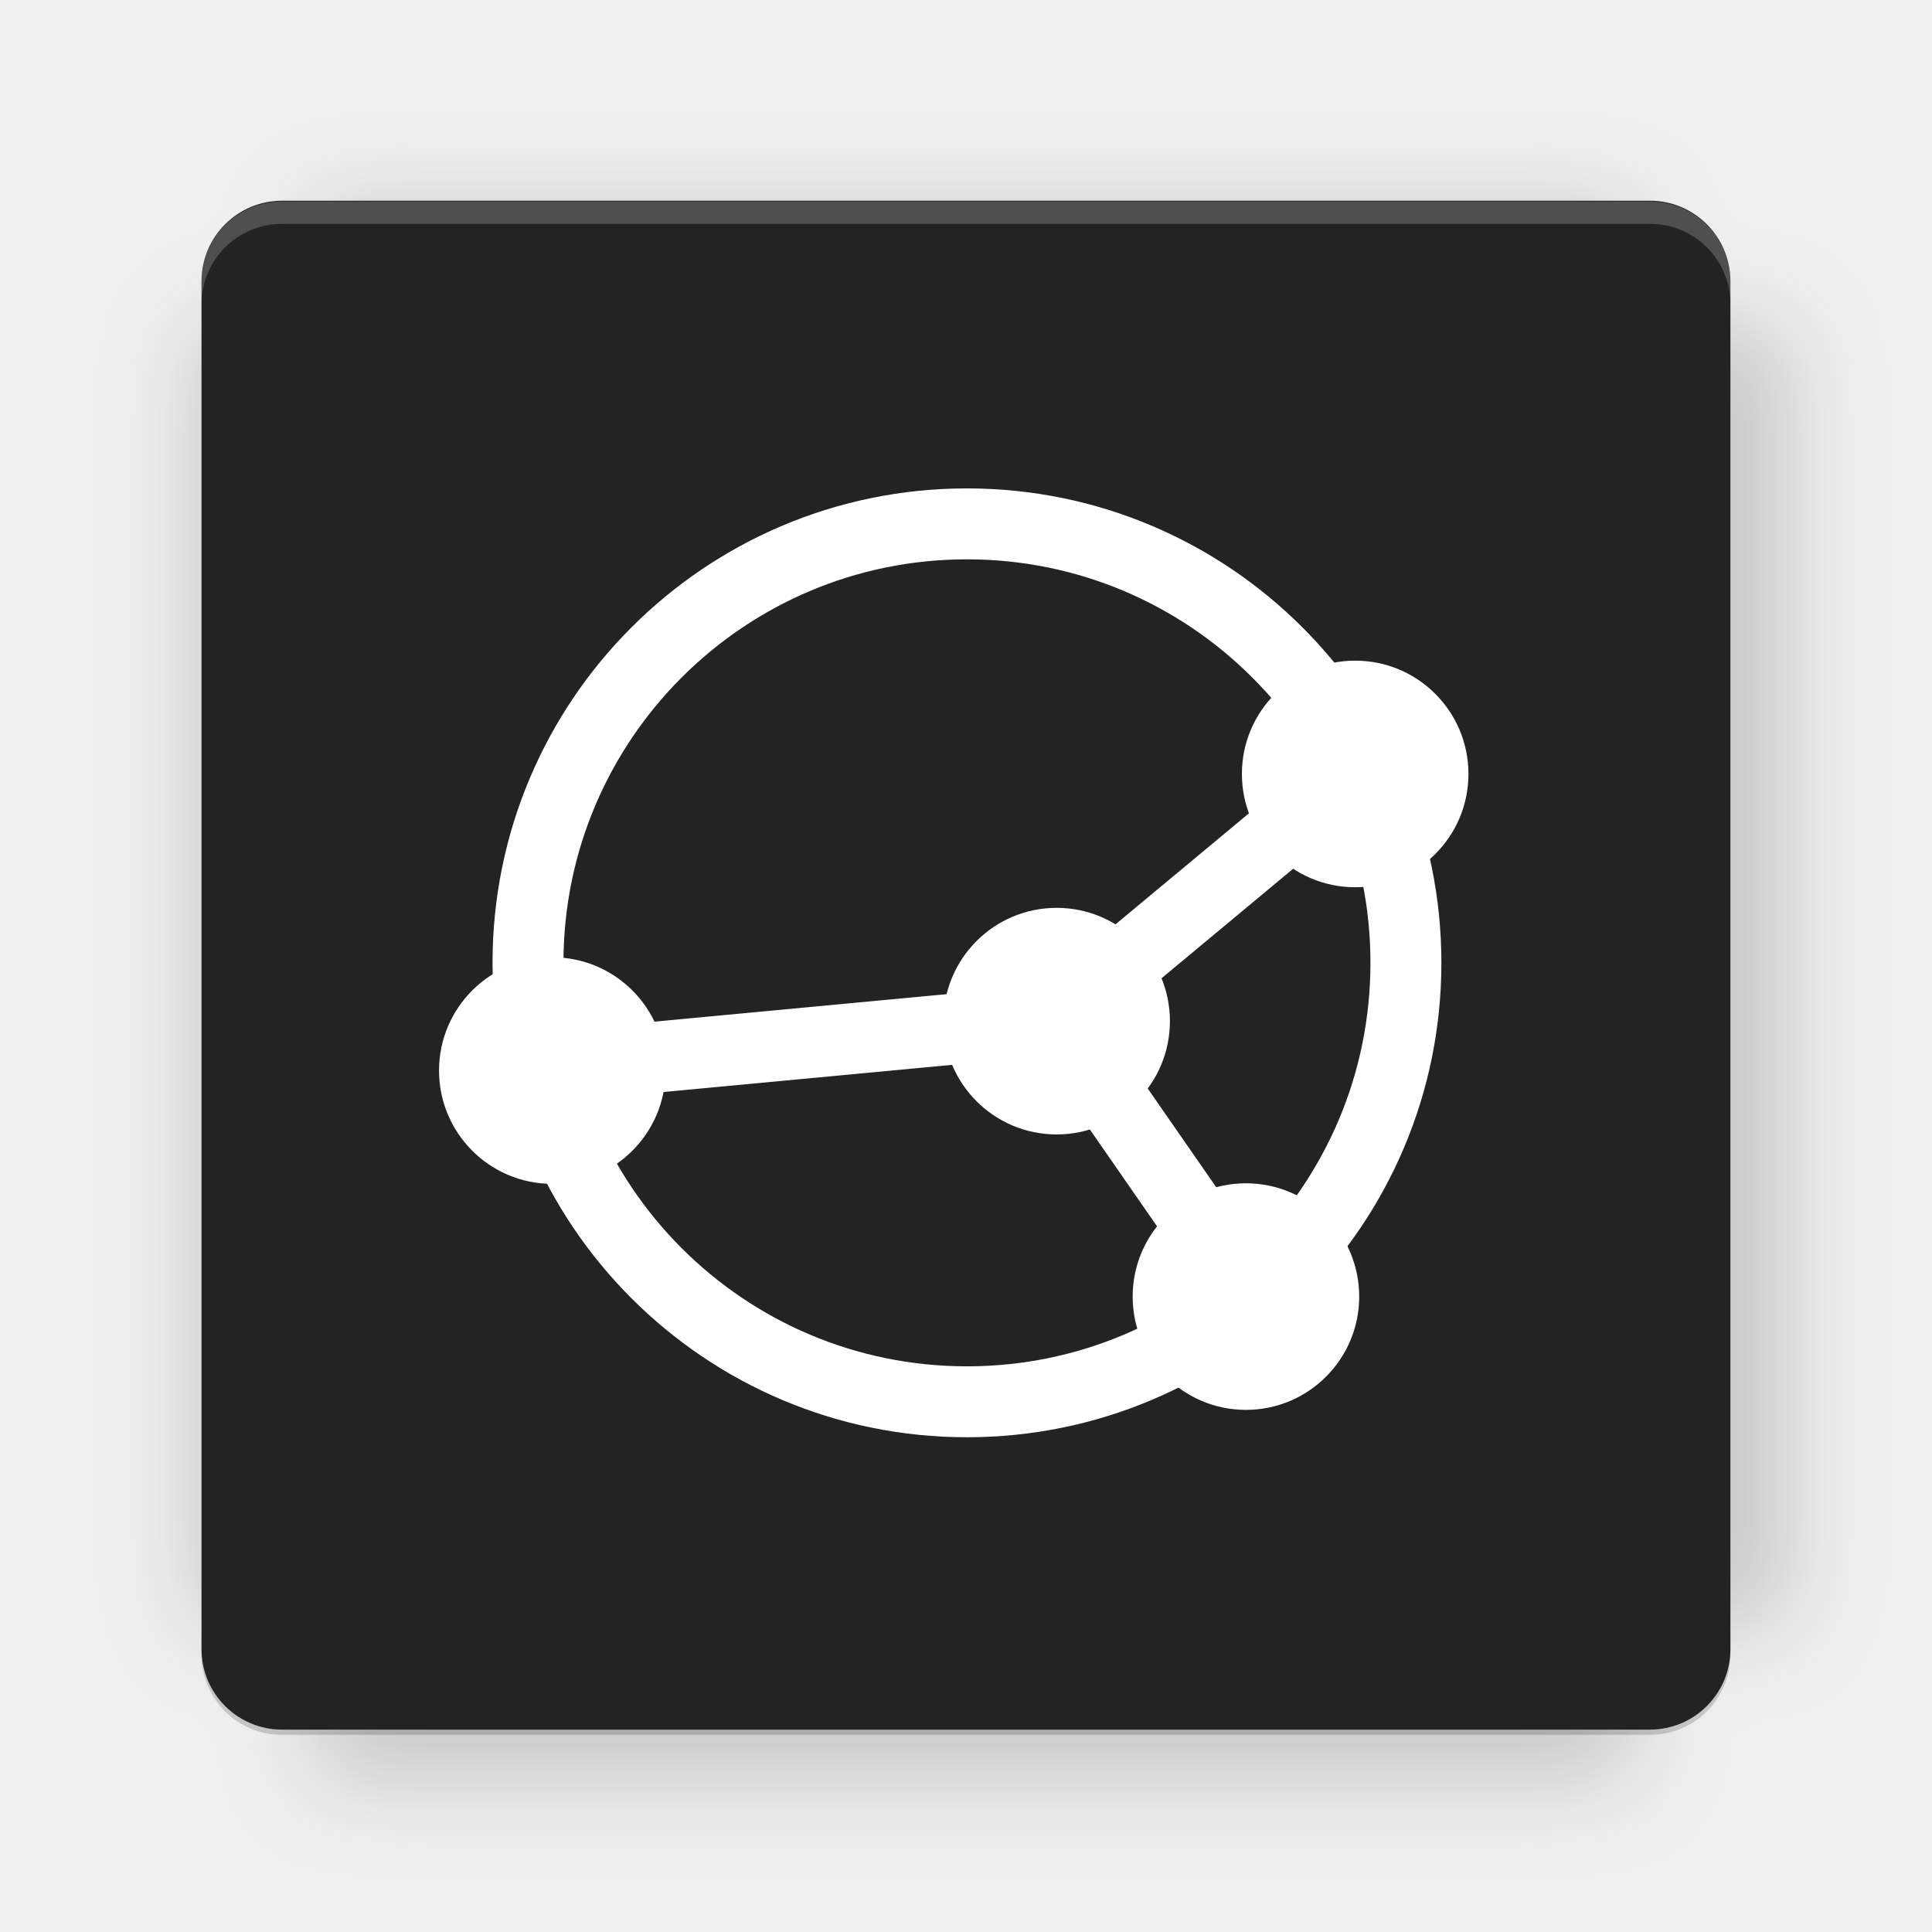
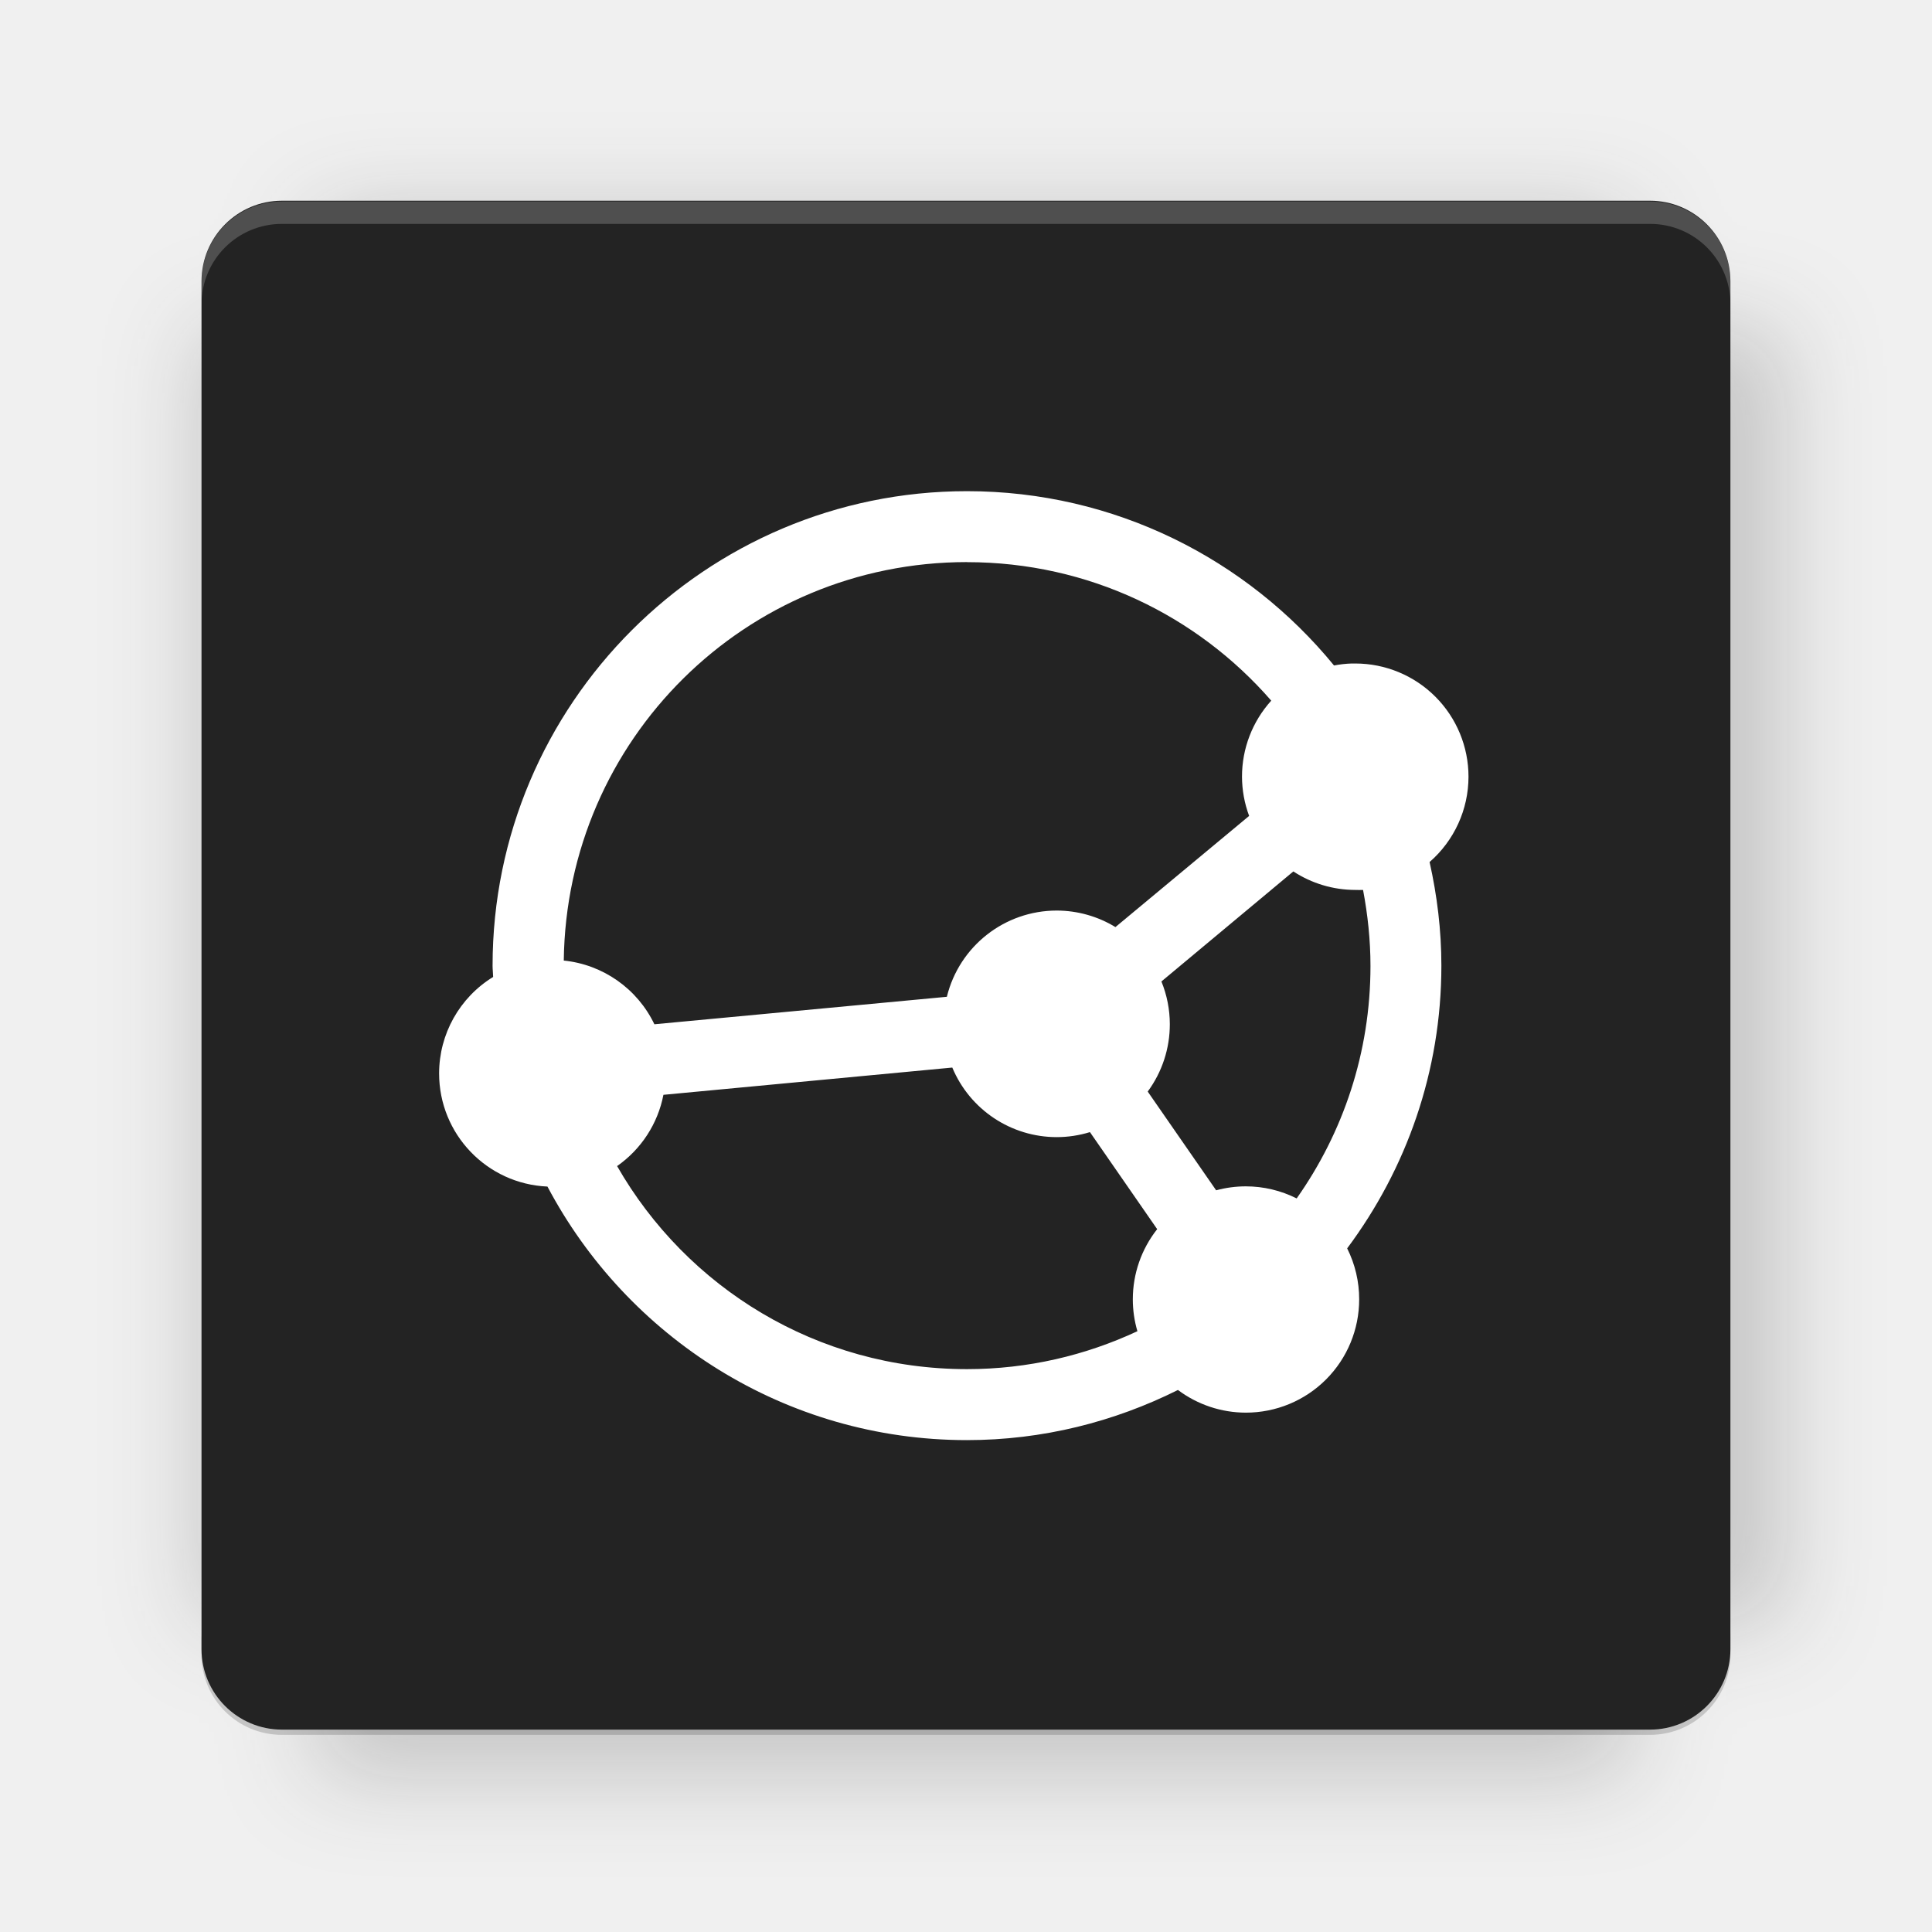
<svg xmlns="http://www.w3.org/2000/svg" version="1.1" viewBox="0 0 26.95 26.95">
  <defs>
    <filter id="filter6206-7" color-interpolation-filters="sRGB">
      <feGaussianBlur stdDeviation="0.658" />
    </filter>
  </defs>
  <g transform="translate(0 -1025.4)">
    <path transform="matrix(1.0107 0 0 .99762 -.087875 2.579)" d="m4.418 1028.2v1.605h-1.605v18.192h1.605v2.14h18.192v-2.14h2.14v-18.192h-2.14v-1.605h-18.192z" fill="#232323" filter="url(#filter6206-7)" opacity=".2" />
    <rect x="2.811" y="1028.2" width="21.327" height="21.327" rx="1.123" ry="1.123" fill="#232323" />
    <g transform="translate(-20.925 990.46)">
      <path d="m0 0h48v48h-48z" fill="none" />
      <g transform="matrix(.33601 0 0 .33601 1.434 68.477)">
        <path d="m0 0h48v48h-48z" fill="none" />
      </g>
      <g transform="matrix(.37187 0 0 .37187 36.377 59.287)">
        <path d="m0 0h48v48h-48z" fill="none" />
        <g transform="matrix(2.6891 0 0 2.6891 -77.724 -45.422)">
          <path d="m0 0h48v48h-48z" fill="none" />
        </g>
      </g>
    </g>
    <path transform="translate(0 1025.4)" d="m3.934 2.811c-0.622 0-1.123 0.501-1.123 1.123v0.312c0-0.622 0.501-1.123 1.123-1.123h19.082c0.622 0 1.123 0.501 1.123 1.123v-0.312c0-0.622-0.501-1.123-1.123-1.123h-19.082z" fill="#fff" opacity=".2" />
    <rect x="120" y="512.36" width="40" height="40" fill="none" />
    <rect x="120" y="592.36" width="40" height="40" fill="none" />
    <rect x="120" y="632.36" width="40" height="40" fill="none" />
    <rect x="120" y="552.36" width="40" height="40" fill="none" />
    <rect x="120" y="672.36" width="40" height="40" fill="none" />
    <rect x="200" y="512.36" width="40" height="40" fill="none" />
    <rect x="200" y="592.36" width="40" height="40" fill="none" />
    <rect x="200" y="632.36" width="40" height="40" fill="none" />
    <rect x="200" y="552.36" width="40" height="40" fill="none" />
    <rect x="200" y="672.36" width="40" height="40" fill="none" />
    <rect x="280" y="512.36" width="40" height="40" fill="none" />
    <rect x="280" y="592.36" width="40" height="40" fill="none" />
    <rect x="280" y="632.36" width="40" height="40" fill="none" />
    <rect x="280" y="552.36" width="40" height="40" fill="none" />
    <rect x="280" y="672.36" width="40" height="40" fill="none" />
    <rect x="160" y="512.36" width="40" height="40" fill="none" />
    <rect x="160" y="592.36" width="40" height="40" fill="none" />
    <rect x="160" y="632.36" width="40" height="40" fill="none" />
    <rect x="160" y="552.36" width="40" height="40" fill="none" />
    <rect x="160" y="672.36" width="40" height="40" fill="none" />
    <rect x="240" y="512.36" width="40" height="40" fill="none" />
    <rect x="240" y="592.36" width="40" height="40" fill="none" />
    <rect x="240" y="632.36" width="40" height="40" fill="none" />
    <rect x="240" y="552.36" width="40" height="40" fill="none" />
    <rect x="240" y="672.36" width="40" height="40" fill="none" />
    <rect x="120" y="712.36" width="40" height="40" fill="none" />
    <rect x="200" y="712.36" width="40" height="40" fill="none" />
    <rect x="280" y="712.36" width="40" height="40" fill="none" />
    <rect x="160" y="712.36" width="40" height="40" fill="none" />
    <rect x="240" y="712.36" width="40" height="40" fill="none" />
    <rect x="320" y="552.36" width="40" height="40" fill="none" />
    <rect x="320" y="592.36" width="40" height="40" fill="none" />
    <rect x="320" y="672.36" width="40" height="40" fill="none" />
    <rect x="320" y="512.36" width="40" height="40" fill="none" />
    <rect x="320" y="632.36" width="40" height="40" fill="none" />
    <rect x="320" y="712.36" width="40" height="40" fill="none" />
    <rect x="150" y="542.36" width="180" height="180" fill="none" />
    <g transform="matrix(.37344 0 0 .37344 4.4375 1028.8)">
      <path d="m0 0h48v48h-48z" fill="none" />
    </g>
    <g transform="matrix(.36471 0 0 .36471 4.8146 1028.8)">
      <path d="m0 0h48v48h-48z" fill="none" />
    </g>
    <g transform="matrix(.41585 0 0 .41585 79.055 989.88)">
      <g transform="matrix(.062269 0 0 .062269 -26.473 173.71)">
        <g transform="matrix(38.618 0 0 38.618 13804 -12696)">
          <g transform="matrix(.71436 0 0 .71436 -375.49 176.57)">
            <path transform="matrix(1.3999 0 0 1.3999 525.63 -247.17)" d="m490.56 95.75c-121.72 0.185-342.34 0.091-468.16 0.094-1.555 6.974-2.406 14.232-2.406 21.688v76.344c139.06 0.494 331.32 0.255 472.97 0.25v-76.594c0-7.487-0.839-14.78-2.406-21.781zm-307.19 197.94c-52.495-3e-3 -106.38 0.12-163.38 0.375v92.844c191.76-0.263 282.43-0.093 472.97-0.219v-92.25c-109.29-0.355-208.43-0.744-309.59-0.75z" opacity="0" />
          </g>
        </g>
      </g>
    </g>
    <path d="m23.015 1049.6c0.622 0 1.123-0.501 1.123-1.123v-0.312c0 0.622-0.501 1.123-1.123 1.123h-19.082c-0.622 0-1.123-0.501-1.123-1.123v0.312c0 0.622 0.501 1.123 1.123 1.123h19.082z" fill="#232323" opacity=".2" />
  </g>
  <flowRoot transform="matrix(1.1131 0 0 1.1131 -.9146 -2.1642)" fill="#000000" font-family="Roboto" font-size="3.75px" letter-spacing="0px" stroke-width="1px" word-spacing="0px" style="line-height:125%" xml:space="preserve">
    <flowRegion>
      <rect x="10.664" y="11.235" width="4.49" height="5.051" />
    </flowRegion>
    <flowPara>your</flowPara>
  </flowRoot>
  <g transform="matrix(.96427 0 0 .96427 .67242 -988.3)">
    <g transform="matrix(1.0217 0 0 1.0217 -.46502 -22.573)">
-       <ellipse transform="matrix(1.6216 0 0 1.6975 -10.366 1013.3)" cx="17.131" cy="17.852" rx=".989" ry=".945" fill="#fff" />
-       <ellipse transform="matrix(1.6216 0 0 1.6975 -8.8192 1005.9)" cx="17.131" cy="17.852" rx=".989" ry=".945" fill="#fff" />
-       <ellipse transform="matrix(1.6216 0 0 1.6975 -13.046 1009.4)" cx="17.131" cy="17.852" rx=".989" ry=".945" fill="#fff" />
-       <ellipse transform="matrix(1.6216 0 0 1.6975 -20.187 1010.1)" cx="17.131" cy="17.852" rx=".989" ry=".945" fill="#fff" />
-       <path transform="translate(0 1025.4)" d="m7.593 14.951 7.141-0.672" fill="#fff" stroke="#fff" stroke-width="1.004px" />
-       <path transform="translate(0 1025.4)" d="m18.961 10.762-4.227 3.517" fill="none" stroke="#fff" stroke-width="1.004px" />
-       <path transform="translate(0 1025.4)" d="m17.414 18.143-2.68-3.863" fill="none" stroke="#fff" stroke-width="1.004px" />
-       <circle transform="matrix(1.0144 0 0 1.0144 -.19422 1025.2)" cx="13.464" cy="13.484" r="6.127" fill="none" stroke="#fff" stroke-width=".99" />
+       <path d="m13.464 1032.2c-3.704 0-6.717 3.015-6.717 6.719-1e-7 0.054 0.007 0.105 0.008 0.159a1.603 1.603 0 0 0-0.765 1.366 1.603 1.603 0 0 0 1.534 1.602c1.127 2.131 3.365 3.59 5.939 3.59 1.074 0 2.087-0.26 2.988-0.71a1.603 1.603 0 0 0 0.962 0.321 1.603 1.603 0 0 0 1.604-1.604 1.603 1.603 0 0 0-0.17-0.722c0.835-1.119 1.334-2.502 1.334-4.003 0-0.504-0.061-0.994-0.167-1.467a1.603 1.603 0 0 0 0.551-1.207 1.603 1.603 0 0 0-1.604-1.604 1.603 1.603 0 0 0-0.052 0 1.603 1.603 0 0 0-0.248 0.028c-1.233-1.506-3.105-2.468-5.198-2.468zm0 1.005c1.723 0 3.262 0.759 4.308 1.961a1.603 1.603 0 0 0-0.414 1.077 1.603 1.603 0 0 0 0.101 0.555l-1.893 1.574a1.603 1.603 0 0 0-0.831-0.234 1.603 1.603 0 0 0-1.556 1.221l-4.141 0.389a1.603 1.603 0 0 0-1.283-0.902c0.039-3.128 2.572-5.642 5.71-5.642zm4.621 4.379a1.603 1.603 0 0 0 0.876 0.262 1.603 1.603 0 0 0 0.111 0c0.066 0.349 0.105 0.708 0.105 1.077 0 1.228-0.389 2.361-1.045 3.291a1.603 1.603 0 0 0-0.72-0.171 1.603 1.603 0 0 0-0.42 0.056l-0.969-1.398a1.603 1.603 0 0 0 0.313-0.954 1.603 1.603 0 0 0-0.119-0.605zm-4.829 2.777a1.603 1.603 0 0 0 1.479 0.985 1.603 1.603 0 0 0 0.47-0.071l0.952 1.374a1.603 1.603 0 0 0-0.345 0.993 1.603 1.603 0 0 0 0.065 0.452c-0.733 0.342-1.549 0.537-2.413 0.537-2.126 0-3.97-1.157-4.954-2.875a1.603 1.603 0 0 0 0.656-1.009z" fill="#fff" stroke-width="1.659" />
    </g>
  </g>
  <g display="none" fill="none">
    <rect transform="rotate(90)" x="7.334" y="-19.616" width="12.282" height="12.282" display="inline" stroke="#000" stroke-width=".066" />
    <rect x="6.773" y="8.112" width="13.405" height="10.726" stroke="#5261ff" stroke-linecap="round" stroke-linejoin="round" stroke-width=".065" />
    <rect transform="rotate(90)" x="6.773" y="-18.838" width="13.405" height="10.726" display="inline" stroke="#0f0" stroke-linecap="round" stroke-linejoin="round" stroke-width=".065" />
  </g>
</svg>
